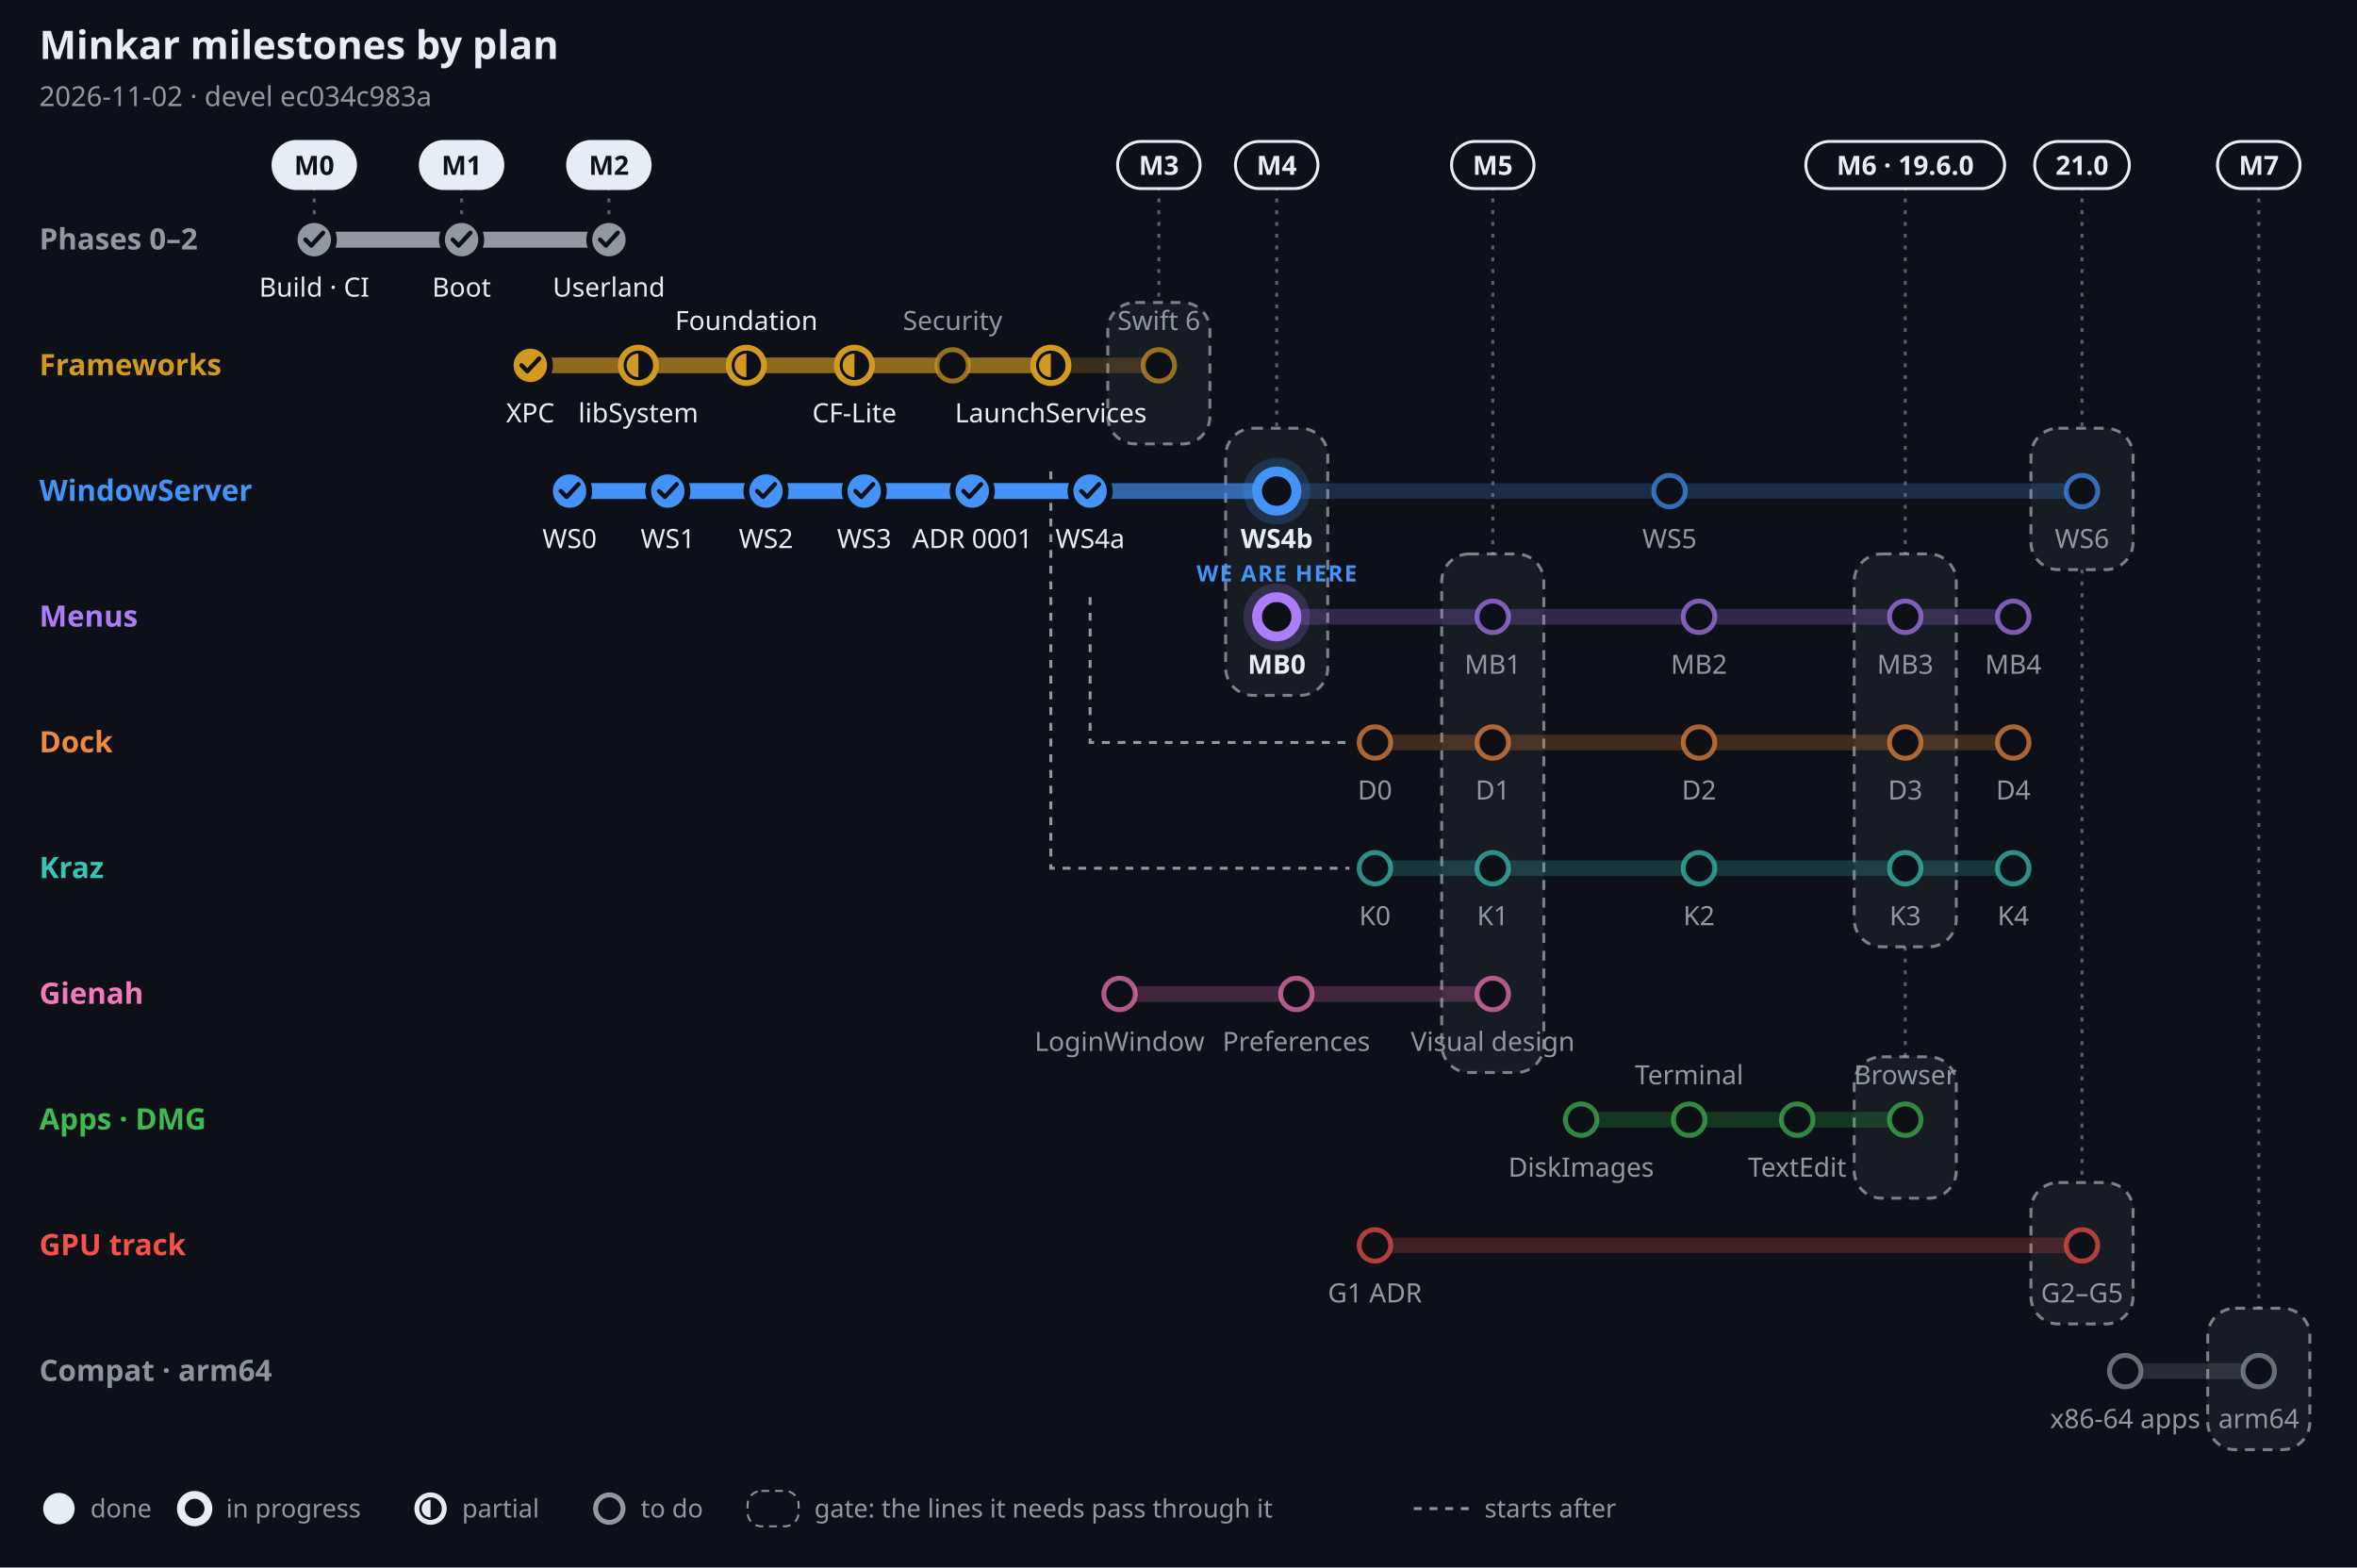
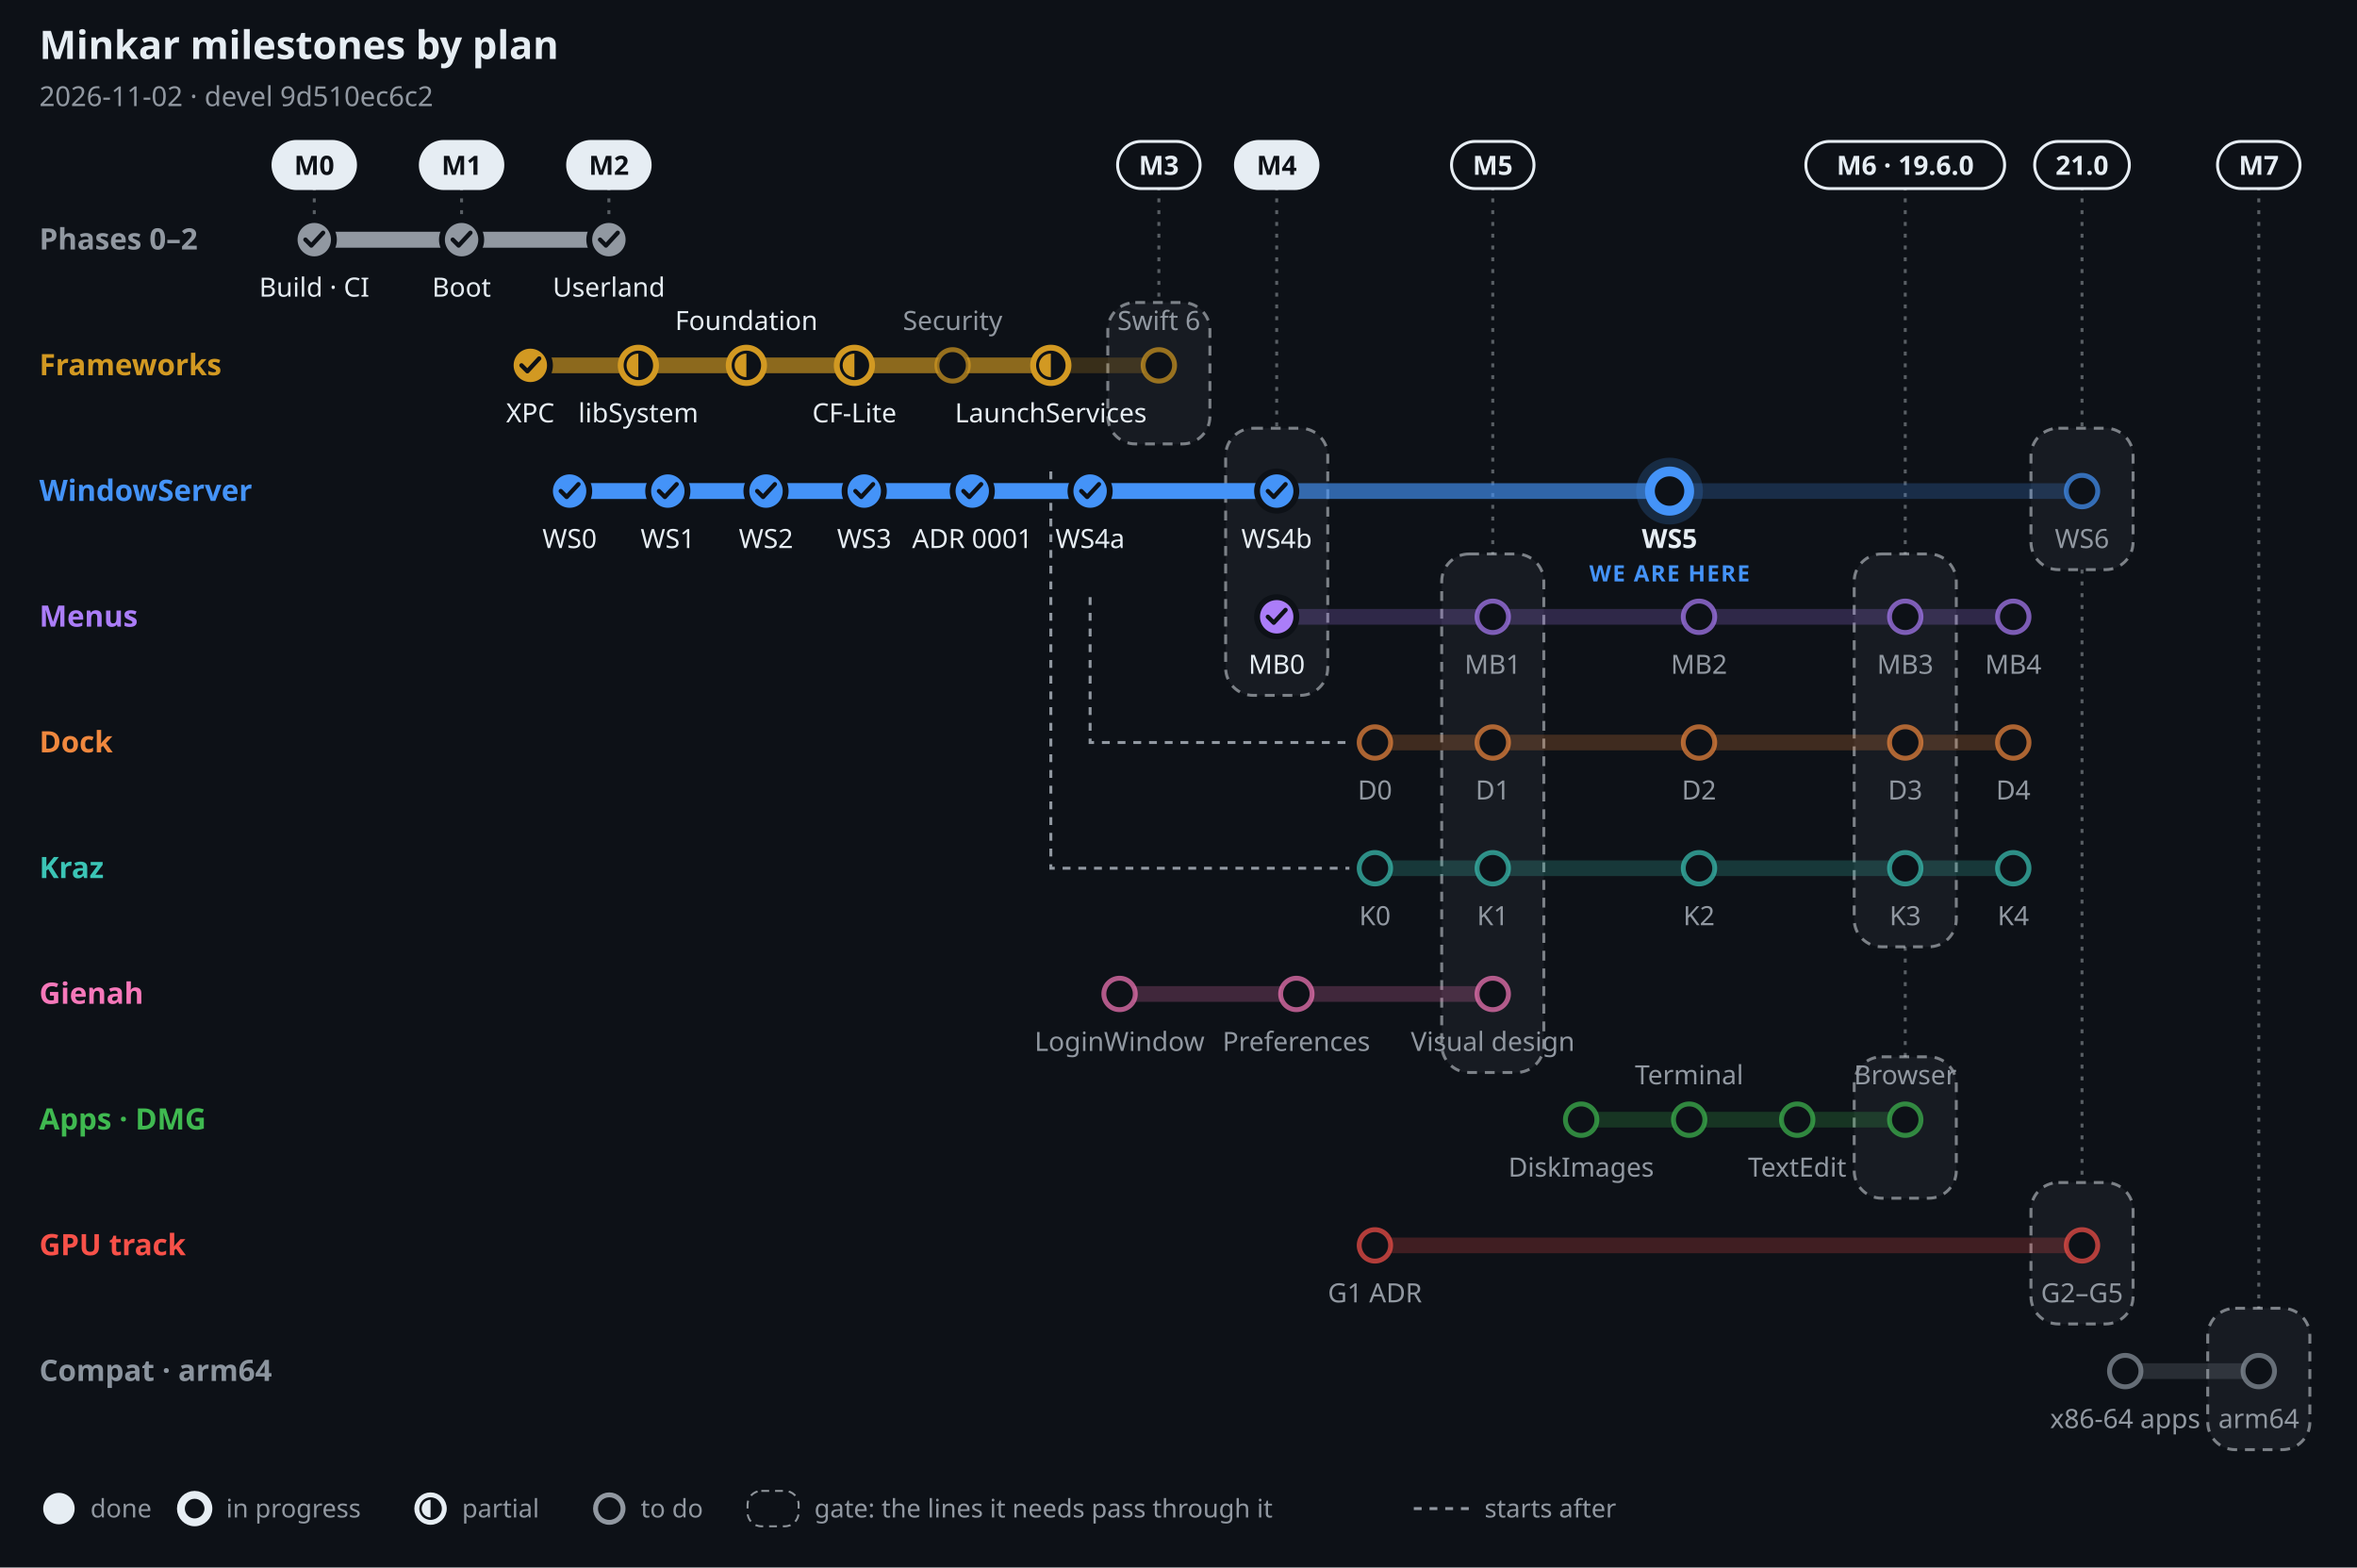
<svg xmlns="http://www.w3.org/2000/svg" width="1200" height="798" viewBox="0 0 1200 798" font-family="-apple-system, BlinkMacSystemFont, 'Segoe UI', 'Noto Sans', Helvetica, Arial, sans-serif" role="img" aria-label="Minkar milestones by plan, 2026-11-02">
  <rect width="1200" height="798" fill="#0d1117" />
  <text x="20" y="30" font-size="20" font-weight="700" fill="#e6edf3" text-anchor="start">Minkar milestones by plan</text>
-   <text x="20" y="54" font-size="14" font-weight="400" fill="#9198a1" text-anchor="start">2026-11-02 · devel ec034c983a</text>
+   <text x="20" y="54" font-size="14" font-weight="400" fill="#9198a1" text-anchor="start">2026-11-02 · devel 9d510ec6c2</text>
  <line x1="160" y1="95" x2="160" y2="110" stroke="#e6edf3" stroke-opacity=".35" stroke-width="1.5" stroke-dasharray="2 4" />
  <rect x="139" y="72" width="42" height="24" rx="12" fill="#e6edf3" stroke="#e6edf3" stroke-width="1.5" />
  <text x="160" y="89" font-size="13.5" font-weight="700" fill="#0d1117" text-anchor="middle">M0</text>
  <line x1="235" y1="95" x2="235" y2="110" stroke="#e6edf3" stroke-opacity=".35" stroke-width="1.5" stroke-dasharray="2 4" />
  <rect x="214" y="72" width="42" height="24" rx="12" fill="#e6edf3" stroke="#e6edf3" stroke-width="1.5" />
  <text x="235" y="89" font-size="13.5" font-weight="700" fill="#0d1117" text-anchor="middle">M1</text>
  <line x1="310" y1="95" x2="310" y2="110" stroke="#e6edf3" stroke-opacity=".35" stroke-width="1.5" stroke-dasharray="2 4" />
  <rect x="289" y="72" width="42" height="24" rx="12" fill="#e6edf3" stroke="#e6edf3" stroke-width="1.5" />
  <text x="310" y="89" font-size="13.5" font-weight="700" fill="#0d1117" text-anchor="middle">M2</text>
  <line x1="590" y1="95" x2="590" y2="154" stroke="#e6edf3" stroke-opacity=".35" stroke-width="1.5" stroke-dasharray="2 4" />
  <rect x="564" y="154" width="52" height="72" rx="14" fill="#e6edf3" fill-opacity=".05" stroke="#e6edf3" stroke-opacity=".5" stroke-width="1.5" stroke-dasharray="5 4" />
  <rect x="569" y="72" width="42" height="24" rx="12" fill="#0d1117" stroke="#e6edf3" stroke-width="1.5" />
  <text x="590" y="89" font-size="13.5" font-weight="700" fill="#e6edf3" text-anchor="middle">M3</text>
  <line x1="650" y1="95" x2="650" y2="218" stroke="#e6edf3" stroke-opacity=".35" stroke-width="1.5" stroke-dasharray="2 4" />
  <rect x="624" y="218" width="52" height="136" rx="14" fill="#e6edf3" fill-opacity=".05" stroke="#e6edf3" stroke-opacity=".5" stroke-width="1.5" stroke-dasharray="5 4" />
-   <rect x="629" y="72" width="42" height="24" rx="12" fill="#0d1117" stroke="#e6edf3" stroke-width="1.5" />
-   <text x="650" y="89" font-size="13.5" font-weight="700" fill="#e6edf3" text-anchor="middle">M4</text>
+   <rect x="629" y="72" width="42" height="24" rx="12" fill="#e6edf3" stroke="#e6edf3" stroke-width="1.5" />
+   <text x="650" y="89" font-size="13.5" font-weight="700" fill="#0d1117" text-anchor="middle">M4</text>
  <line x1="760" y1="95" x2="760" y2="282" stroke="#e6edf3" stroke-opacity=".35" stroke-width="1.5" stroke-dasharray="2 4" />
  <rect x="734" y="282" width="52" height="264" rx="14" fill="#e6edf3" fill-opacity=".05" stroke="#e6edf3" stroke-opacity=".5" stroke-width="1.5" stroke-dasharray="5 4" />
  <rect x="739" y="72" width="42" height="24" rx="12" fill="#0d1117" stroke="#e6edf3" stroke-width="1.5" />
  <text x="760" y="89" font-size="13.5" font-weight="700" fill="#e6edf3" text-anchor="middle">M5</text>
  <line x1="970" y1="95" x2="970" y2="282" stroke="#e6edf3" stroke-opacity=".35" stroke-width="1.5" stroke-dasharray="2 4" />
  <rect x="944" y="282" width="52" height="200" rx="14" fill="#e6edf3" fill-opacity=".05" stroke="#e6edf3" stroke-opacity=".5" stroke-width="1.5" stroke-dasharray="5 4" />
  <line x1="970" y1="482" x2="970" y2="538" stroke="#e6edf3" stroke-opacity=".35" stroke-width="1.5" stroke-dasharray="2 4" />
  <rect x="944" y="538" width="52" height="72" rx="14" fill="#e6edf3" fill-opacity=".05" stroke="#e6edf3" stroke-opacity=".5" stroke-width="1.5" stroke-dasharray="5 4" />
  <rect x="919.4" y="72" width="101.2" height="24" rx="12" fill="#0d1117" stroke="#e6edf3" stroke-width="1.5" />
  <text x="970" y="89" font-size="13.5" font-weight="700" fill="#e6edf3" text-anchor="middle">M6 · 19.6.0</text>
  <line x1="1060" y1="95" x2="1060" y2="218" stroke="#e6edf3" stroke-opacity=".35" stroke-width="1.5" stroke-dasharray="2 4" />
  <rect x="1034" y="218" width="52" height="72" rx="14" fill="#e6edf3" fill-opacity=".05" stroke="#e6edf3" stroke-opacity=".5" stroke-width="1.5" stroke-dasharray="5 4" />
  <line x1="1060" y1="290" x2="1060" y2="602" stroke="#e6edf3" stroke-opacity=".35" stroke-width="1.5" stroke-dasharray="2 4" />
  <rect x="1034" y="602" width="52" height="72" rx="14" fill="#e6edf3" fill-opacity=".05" stroke="#e6edf3" stroke-opacity=".5" stroke-width="1.5" stroke-dasharray="5 4" />
  <rect x="1035.9" y="72" width="48.2" height="24" rx="12" fill="#0d1117" stroke="#e6edf3" stroke-width="1.5" />
  <text x="1060" y="89" font-size="13.5" font-weight="700" fill="#e6edf3" text-anchor="middle">21.0</text>
  <line x1="1150" y1="95" x2="1150" y2="666" stroke="#e6edf3" stroke-opacity=".35" stroke-width="1.5" stroke-dasharray="2 4" />
  <rect x="1124" y="666" width="52" height="72" rx="14" fill="#e6edf3" fill-opacity=".05" stroke="#e6edf3" stroke-opacity=".5" stroke-width="1.5" stroke-dasharray="5 4" />
  <rect x="1129" y="72" width="42" height="24" rx="12" fill="#0d1117" stroke="#e6edf3" stroke-width="1.5" />
  <text x="1150" y="89" font-size="13.5" font-weight="700" fill="#e6edf3" text-anchor="middle">M7</text>
  <path d="M555 304 V378 H687" fill="none" stroke="#9198a1" stroke-width="1.5" stroke-dasharray="4 4" />
  <path d="M535 240 V442 H687" fill="none" stroke="#9198a1" stroke-width="1.5" stroke-dasharray="4 4" />
  <text x="20" y="127" font-size="15" font-weight="700" fill="#9198a1" text-anchor="start">Phases 0–2</text>
  <line x1="160" y1="122" x2="310" y2="122" stroke="#9198a1" stroke-opacity=".22" stroke-width="8" stroke-linecap="round" />
  <line x1="160" y1="122" x2="310" y2="122" stroke="#9198a1" stroke-opacity=".55" stroke-width="8" stroke-linecap="round" />
  <line x1="160" y1="122" x2="310" y2="122" stroke="#9198a1" stroke-opacity="1" stroke-width="8" stroke-linecap="round" />
  <circle cx="160" cy="122" r="10" fill="#9198a1" stroke="#0d1117" stroke-width="3" />
  <path d="M155.5 122 l3 3 l6 -6.5" fill="none" stroke="#0d1117" stroke-width="2.2" stroke-linecap="round" stroke-linejoin="round" />
  <text x="160" y="151" font-size="13.5" font-weight="500" fill="#e6edf3" text-anchor="middle">Build · CI</text>
  <circle cx="235" cy="122" r="10" fill="#9198a1" stroke="#0d1117" stroke-width="3" />
  <path d="M230.5 122 l3 3 l6 -6.5" fill="none" stroke="#0d1117" stroke-width="2.2" stroke-linecap="round" stroke-linejoin="round" />
  <text x="235" y="151" font-size="13.5" font-weight="500" fill="#e6edf3" text-anchor="middle">Boot</text>
  <circle cx="310" cy="122" r="10" fill="#9198a1" stroke="#0d1117" stroke-width="3" />
  <path d="M305.5 122 l3 3 l6 -6.5" fill="none" stroke="#0d1117" stroke-width="2.2" stroke-linecap="round" stroke-linejoin="round" />
  <text x="310" y="151" font-size="13.5" font-weight="500" fill="#e6edf3" text-anchor="middle">Userland</text>
  <text x="20" y="191" font-size="15" font-weight="700" fill="#d29922" text-anchor="start">Frameworks</text>
  <line x1="270" y1="186" x2="590" y2="186" stroke="#d29922" stroke-opacity=".22" stroke-width="8" stroke-linecap="round" />
  <line x1="270" y1="186" x2="535" y2="186" stroke="#d29922" stroke-opacity=".55" stroke-width="8" stroke-linecap="round" />
  <line x1="270" y1="186" x2="270" y2="186" stroke="#d29922" stroke-opacity="1" stroke-width="8" stroke-linecap="round" />
  <circle cx="270" cy="186" r="10" fill="#d29922" stroke="#0d1117" stroke-width="3" />
  <path d="M265.5 186 l3 3 l6 -6.5" fill="none" stroke="#0d1117" stroke-width="2.2" stroke-linecap="round" stroke-linejoin="round" />
  <text x="270" y="215" font-size="13.5" font-weight="500" fill="#e6edf3" text-anchor="middle">XPC</text>
  <circle cx="325" cy="186" r="9" fill="#0d1117" stroke="#d29922" stroke-width="3" />
  <path d="M325 180 A6 6 0 0 0 325 192 Z" fill="#d29922" />
  <text x="325" y="215" font-size="13.5" font-weight="500" fill="#e6edf3" text-anchor="middle">libSystem</text>
  <circle cx="380" cy="186" r="9" fill="#0d1117" stroke="#d29922" stroke-width="3" />
  <path d="M380 180 A6 6 0 0 0 380 192 Z" fill="#d29922" />
  <text x="380" y="168" font-size="13.5" font-weight="500" fill="#e6edf3" text-anchor="middle">Foundation</text>
  <circle cx="435" cy="186" r="9" fill="#0d1117" stroke="#d29922" stroke-width="3" />
  <path d="M435 180 A6 6 0 0 0 435 192 Z" fill="#d29922" />
  <text x="435" y="215" font-size="13.5" font-weight="500" fill="#e6edf3" text-anchor="middle">CF-Lite</text>
  <circle cx="485" cy="186" r="8" fill="#0d1117" stroke="#d29922" stroke-opacity=".7" stroke-width="2.5" />
  <text x="485" y="168" font-size="13.5" font-weight="500" fill="#9198a1" text-anchor="middle">Security</text>
  <circle cx="535" cy="186" r="9" fill="#0d1117" stroke="#d29922" stroke-width="3" />
  <path d="M535 180 A6 6 0 0 0 535 192 Z" fill="#d29922" />
  <text x="535" y="215" font-size="13.5" font-weight="500" fill="#e6edf3" text-anchor="middle">LaunchServices</text>
  <circle cx="590" cy="186" r="8" fill="#0d1117" stroke="#d29922" stroke-opacity=".7" stroke-width="2.5" />
  <text x="590" y="168" font-size="13.5" font-weight="500" fill="#9198a1" text-anchor="middle">Swift 6</text>
  <text x="20" y="255" font-size="15" font-weight="700" fill="#4493f8" text-anchor="start">WindowServer</text>
  <line x1="290" y1="250" x2="1060" y2="250" stroke="#4493f8" stroke-opacity=".22" stroke-width="8" stroke-linecap="round" />
-   <line x1="290" y1="250" x2="650" y2="250" stroke="#4493f8" stroke-opacity=".55" stroke-width="8" stroke-linecap="round" />
-   <line x1="290" y1="250" x2="555" y2="250" stroke="#4493f8" stroke-opacity="1" stroke-width="8" stroke-linecap="round" />
+   <line x1="290" y1="250" x2="850" y2="250" stroke="#4493f8" stroke-opacity=".55" stroke-width="8" stroke-linecap="round" />
+   <line x1="290" y1="250" x2="650" y2="250" stroke="#4493f8" stroke-opacity="1" stroke-width="8" stroke-linecap="round" />
  <circle cx="290" cy="250" r="10" fill="#4493f8" stroke="#0d1117" stroke-width="3" />
  <path d="M285.5 250 l3 3 l6 -6.5" fill="none" stroke="#0d1117" stroke-width="2.2" stroke-linecap="round" stroke-linejoin="round" />
  <text x="290" y="279" font-size="13.5" font-weight="500" fill="#e6edf3" text-anchor="middle">WS0</text>
  <circle cx="340" cy="250" r="10" fill="#4493f8" stroke="#0d1117" stroke-width="3" />
  <path d="M335.5 250 l3 3 l6 -6.5" fill="none" stroke="#0d1117" stroke-width="2.2" stroke-linecap="round" stroke-linejoin="round" />
  <text x="340" y="279" font-size="13.5" font-weight="500" fill="#e6edf3" text-anchor="middle">WS1</text>
  <circle cx="390" cy="250" r="10" fill="#4493f8" stroke="#0d1117" stroke-width="3" />
  <path d="M385.5 250 l3 3 l6 -6.5" fill="none" stroke="#0d1117" stroke-width="2.2" stroke-linecap="round" stroke-linejoin="round" />
  <text x="390" y="279" font-size="13.5" font-weight="500" fill="#e6edf3" text-anchor="middle">WS2</text>
  <circle cx="440" cy="250" r="10" fill="#4493f8" stroke="#0d1117" stroke-width="3" />
  <path d="M435.5 250 l3 3 l6 -6.5" fill="none" stroke="#0d1117" stroke-width="2.2" stroke-linecap="round" stroke-linejoin="round" />
  <text x="440" y="279" font-size="13.5" font-weight="500" fill="#e6edf3" text-anchor="middle">WS3</text>
  <circle cx="495" cy="250" r="10" fill="#4493f8" stroke="#0d1117" stroke-width="3" />
  <path d="M490.5 250 l3 3 l6 -6.5" fill="none" stroke="#0d1117" stroke-width="2.2" stroke-linecap="round" stroke-linejoin="round" />
  <text x="495" y="279" font-size="13.5" font-weight="500" fill="#e6edf3" text-anchor="middle">ADR 0001</text>
  <circle cx="555" cy="250" r="10" fill="#4493f8" stroke="#0d1117" stroke-width="3" />
  <path d="M550.5 250 l3 3 l6 -6.5" fill="none" stroke="#0d1117" stroke-width="2.2" stroke-linecap="round" stroke-linejoin="round" />
  <text x="555" y="279" font-size="13.5" font-weight="500" fill="#e6edf3" text-anchor="middle">WS4a</text>
-   <circle cx="650" cy="250" r="17" fill="#4493f8" fill-opacity=".2" />
-   <circle cx="650" cy="250" r="10" fill="#0d1117" stroke="#4493f8" stroke-width="5" />
-   <text x="650" y="279" font-size="13.5" font-weight="700" fill="#e6edf3" text-anchor="middle">WS4b</text>
-   <text x="650" y="296" font-size="11.5" font-weight="800" fill="#4493f8" text-anchor="middle" letter-spacing=".06em">WE ARE HERE</text>
-   <circle cx="850" cy="250" r="8" fill="#0d1117" stroke="#4493f8" stroke-opacity=".7" stroke-width="2.5" />
-   <text x="850" y="279" font-size="13.5" font-weight="500" fill="#9198a1" text-anchor="middle">WS5</text>
+   <circle cx="650" cy="250" r="10" fill="#4493f8" stroke="#0d1117" stroke-width="3" />
+   <path d="M645.5 250 l3 3 l6 -6.5" fill="none" stroke="#0d1117" stroke-width="2.2" stroke-linecap="round" stroke-linejoin="round" />
+   <text x="650" y="279" font-size="13.5" font-weight="500" fill="#e6edf3" text-anchor="middle">WS4b</text>
+   <circle cx="850" cy="250" r="17" fill="#4493f8" fill-opacity=".2" />
+   <circle cx="850" cy="250" r="10" fill="#0d1117" stroke="#4493f8" stroke-width="5" />
+   <text x="850" y="279" font-size="13.5" font-weight="700" fill="#e6edf3" text-anchor="middle">WS5</text>
+   <text x="850" y="296" font-size="11.5" font-weight="800" fill="#4493f8" text-anchor="middle" letter-spacing=".06em">WE ARE HERE</text>
  <circle cx="1060" cy="250" r="8" fill="#0d1117" stroke="#4493f8" stroke-opacity=".7" stroke-width="2.5" />
  <text x="1060" y="279" font-size="13.5" font-weight="500" fill="#9198a1" text-anchor="middle">WS6</text>
  <text x="20" y="319" font-size="15" font-weight="700" fill="#ab7df8" text-anchor="start">Menus</text>
  <line x1="650" y1="314" x2="1025" y2="314" stroke="#ab7df8" stroke-opacity=".22" stroke-width="8" stroke-linecap="round" />
  <line x1="650" y1="314" x2="650" y2="314" stroke="#ab7df8" stroke-opacity=".55" stroke-width="8" stroke-linecap="round" />
-   <circle cx="650" cy="314" r="17" fill="#ab7df8" fill-opacity=".2" />
-   <circle cx="650" cy="314" r="10" fill="#0d1117" stroke="#ab7df8" stroke-width="5" />
-   <text x="650" y="343" font-size="13.5" font-weight="700" fill="#e6edf3" text-anchor="middle">MB0</text>
+   <line x1="650" y1="314" x2="650" y2="314" stroke="#ab7df8" stroke-opacity="1" stroke-width="8" stroke-linecap="round" />
+   <circle cx="650" cy="314" r="10" fill="#ab7df8" stroke="#0d1117" stroke-width="3" />
+   <path d="M645.5 314 l3 3 l6 -6.5" fill="none" stroke="#0d1117" stroke-width="2.2" stroke-linecap="round" stroke-linejoin="round" />
+   <text x="650" y="343" font-size="13.5" font-weight="500" fill="#e6edf3" text-anchor="middle">MB0</text>
  <circle cx="760" cy="314" r="8" fill="#0d1117" stroke="#ab7df8" stroke-opacity=".7" stroke-width="2.5" />
  <text x="760" y="343" font-size="13.5" font-weight="500" fill="#9198a1" text-anchor="middle">MB1</text>
  <circle cx="865" cy="314" r="8" fill="#0d1117" stroke="#ab7df8" stroke-opacity=".7" stroke-width="2.5" />
  <text x="865" y="343" font-size="13.5" font-weight="500" fill="#9198a1" text-anchor="middle">MB2</text>
  <circle cx="970" cy="314" r="8" fill="#0d1117" stroke="#ab7df8" stroke-opacity=".7" stroke-width="2.5" />
  <text x="970" y="343" font-size="13.5" font-weight="500" fill="#9198a1" text-anchor="middle">MB3</text>
  <circle cx="1025" cy="314" r="8" fill="#0d1117" stroke="#ab7df8" stroke-opacity=".7" stroke-width="2.5" />
  <text x="1025" y="343" font-size="13.5" font-weight="500" fill="#9198a1" text-anchor="middle">MB4</text>
  <text x="20" y="383" font-size="15" font-weight="700" fill="#f0883e" text-anchor="start">Dock</text>
  <line x1="700" y1="378" x2="1025" y2="378" stroke="#f0883e" stroke-opacity=".22" stroke-width="8" stroke-linecap="round" />
  <circle cx="700" cy="378" r="8" fill="#0d1117" stroke="#f0883e" stroke-opacity=".7" stroke-width="2.5" />
  <text x="700" y="407" font-size="13.5" font-weight="500" fill="#9198a1" text-anchor="middle">D0</text>
  <circle cx="760" cy="378" r="8" fill="#0d1117" stroke="#f0883e" stroke-opacity=".7" stroke-width="2.5" />
  <text x="760" y="407" font-size="13.5" font-weight="500" fill="#9198a1" text-anchor="middle">D1</text>
  <circle cx="865" cy="378" r="8" fill="#0d1117" stroke="#f0883e" stroke-opacity=".7" stroke-width="2.5" />
  <text x="865" y="407" font-size="13.5" font-weight="500" fill="#9198a1" text-anchor="middle">D2</text>
  <circle cx="970" cy="378" r="8" fill="#0d1117" stroke="#f0883e" stroke-opacity=".7" stroke-width="2.5" />
  <text x="970" y="407" font-size="13.5" font-weight="500" fill="#9198a1" text-anchor="middle">D3</text>
  <circle cx="1025" cy="378" r="8" fill="#0d1117" stroke="#f0883e" stroke-opacity=".7" stroke-width="2.5" />
  <text x="1025" y="407" font-size="13.5" font-weight="500" fill="#9198a1" text-anchor="middle">D4</text>
  <text x="20" y="447" font-size="15" font-weight="700" fill="#3bc4b5" text-anchor="start">Kraz</text>
  <line x1="700" y1="442" x2="1025" y2="442" stroke="#3bc4b5" stroke-opacity=".22" stroke-width="8" stroke-linecap="round" />
  <circle cx="700" cy="442" r="8" fill="#0d1117" stroke="#3bc4b5" stroke-opacity=".7" stroke-width="2.5" />
  <text x="700" y="471" font-size="13.5" font-weight="500" fill="#9198a1" text-anchor="middle">K0</text>
  <circle cx="760" cy="442" r="8" fill="#0d1117" stroke="#3bc4b5" stroke-opacity=".7" stroke-width="2.5" />
  <text x="760" y="471" font-size="13.5" font-weight="500" fill="#9198a1" text-anchor="middle">K1</text>
  <circle cx="865" cy="442" r="8" fill="#0d1117" stroke="#3bc4b5" stroke-opacity=".7" stroke-width="2.5" />
  <text x="865" y="471" font-size="13.5" font-weight="500" fill="#9198a1" text-anchor="middle">K2</text>
  <circle cx="970" cy="442" r="8" fill="#0d1117" stroke="#3bc4b5" stroke-opacity=".7" stroke-width="2.5" />
  <text x="970" y="471" font-size="13.5" font-weight="500" fill="#9198a1" text-anchor="middle">K3</text>
  <circle cx="1025" cy="442" r="8" fill="#0d1117" stroke="#3bc4b5" stroke-opacity=".7" stroke-width="2.5" />
  <text x="1025" y="471" font-size="13.5" font-weight="500" fill="#9198a1" text-anchor="middle">K4</text>
  <text x="20" y="511" font-size="15" font-weight="700" fill="#f778ba" text-anchor="start">Gienah</text>
  <line x1="570" y1="506" x2="760" y2="506" stroke="#f778ba" stroke-opacity=".22" stroke-width="8" stroke-linecap="round" />
  <circle cx="570" cy="506" r="8" fill="#0d1117" stroke="#f778ba" stroke-opacity=".7" stroke-width="2.5" />
  <text x="570" y="535" font-size="13.5" font-weight="500" fill="#9198a1" text-anchor="middle">LoginWindow</text>
  <circle cx="660" cy="506" r="8" fill="#0d1117" stroke="#f778ba" stroke-opacity=".7" stroke-width="2.5" />
  <text x="660" y="535" font-size="13.5" font-weight="500" fill="#9198a1" text-anchor="middle">Preferences</text>
  <circle cx="760" cy="506" r="8" fill="#0d1117" stroke="#f778ba" stroke-opacity=".7" stroke-width="2.5" />
  <text x="760" y="535" font-size="13.5" font-weight="500" fill="#9198a1" text-anchor="middle">Visual design</text>
  <text x="20" y="575" font-size="15" font-weight="700" fill="#3fb950" text-anchor="start">Apps · DMG</text>
  <line x1="805" y1="570" x2="970" y2="570" stroke="#3fb950" stroke-opacity=".22" stroke-width="8" stroke-linecap="round" />
  <circle cx="805" cy="570" r="8" fill="#0d1117" stroke="#3fb950" stroke-opacity=".7" stroke-width="2.5" />
  <text x="805" y="599" font-size="13.5" font-weight="500" fill="#9198a1" text-anchor="middle">DiskImages</text>
  <circle cx="860" cy="570" r="8" fill="#0d1117" stroke="#3fb950" stroke-opacity=".7" stroke-width="2.5" />
  <text x="860" y="552" font-size="13.5" font-weight="500" fill="#9198a1" text-anchor="middle">Terminal</text>
  <circle cx="915" cy="570" r="8" fill="#0d1117" stroke="#3fb950" stroke-opacity=".7" stroke-width="2.5" />
  <text x="915" y="599" font-size="13.5" font-weight="500" fill="#9198a1" text-anchor="middle">TextEdit</text>
  <circle cx="970" cy="570" r="8" fill="#0d1117" stroke="#3fb950" stroke-opacity=".7" stroke-width="2.5" />
  <text x="970" y="552" font-size="13.5" font-weight="500" fill="#9198a1" text-anchor="middle">Browser</text>
  <text x="20" y="639" font-size="15" font-weight="700" fill="#f85149" text-anchor="start">GPU track</text>
  <line x1="700" y1="634" x2="1060" y2="634" stroke="#f85149" stroke-opacity=".22" stroke-width="8" stroke-linecap="round" />
  <circle cx="700" cy="634" r="8" fill="#0d1117" stroke="#f85149" stroke-opacity=".7" stroke-width="2.5" />
  <text x="700" y="663" font-size="13.5" font-weight="500" fill="#9198a1" text-anchor="middle">G1 ADR</text>
  <circle cx="1060" cy="634" r="8" fill="#0d1117" stroke="#f85149" stroke-opacity=".7" stroke-width="2.5" />
  <text x="1060" y="663" font-size="13.5" font-weight="500" fill="#9198a1" text-anchor="middle">G2–G5</text>
  <text x="20" y="703" font-size="15" font-weight="700" fill="#8b949e" text-anchor="start">Compat · arm64</text>
  <line x1="1082" y1="698" x2="1150" y2="698" stroke="#8b949e" stroke-opacity=".22" stroke-width="8" stroke-linecap="round" />
  <circle cx="1082" cy="698" r="8" fill="#0d1117" stroke="#8b949e" stroke-opacity=".7" stroke-width="2.5" />
  <text x="1082" y="727" font-size="13.5" font-weight="500" fill="#9198a1" text-anchor="middle">x86-64 apps</text>
  <circle cx="1150" cy="698" r="8" fill="#0d1117" stroke="#8b949e" stroke-opacity=".7" stroke-width="2.5" />
  <text x="1150" y="727" font-size="13.5" font-weight="500" fill="#9198a1" text-anchor="middle">arm64</text>
  <circle cx="30" cy="768" r="8" fill="#e6edf3" />
  <text x="46" y="772.5" font-size="13" font-weight="400" fill="#9198a1" text-anchor="start">done</text>
  <circle cx="99.1" cy="768" r="7" fill="#0d1117" stroke="#e6edf3" stroke-width="4" />
  <text x="115.1" y="772.5" font-size="13" font-weight="400" fill="#9198a1" text-anchor="start">in progress</text>
  <circle cx="219.2" cy="768" r="7" fill="#0d1117" stroke="#e6edf3" stroke-width="2.5" />
  <path d="M219.2 763.5 A4.5 4.5 0 0 0 219.2 772.5 Z" fill="#e6edf3" />
  <text x="235.2" y="772.5" font-size="13" font-weight="400" fill="#9198a1" text-anchor="start">partial</text>
  <circle cx="310.2" cy="768" r="7" fill="#0d1117" stroke="#9198a1" stroke-width="2.5" />
  <text x="326.2" y="772.5" font-size="13" font-weight="400" fill="#9198a1" text-anchor="start">to do</text>
  <rect x="380.6" y="759" width="26" height="18" rx="7" fill="none" stroke="#e6edf3" stroke-opacity=".6" stroke-dasharray="4 3" />
  <text x="414.6" y="772.5" font-size="13" font-weight="400" fill="#9198a1" text-anchor="start">gate: the lines it needs pass through it</text>
  <path d="M719.8 768 h28" stroke="#9198a1" stroke-width="1.5" stroke-dasharray="4 4" />
  <text x="755.8" y="772.5" font-size="13" font-weight="400" fill="#9198a1" text-anchor="start">starts after</text>
</svg>
